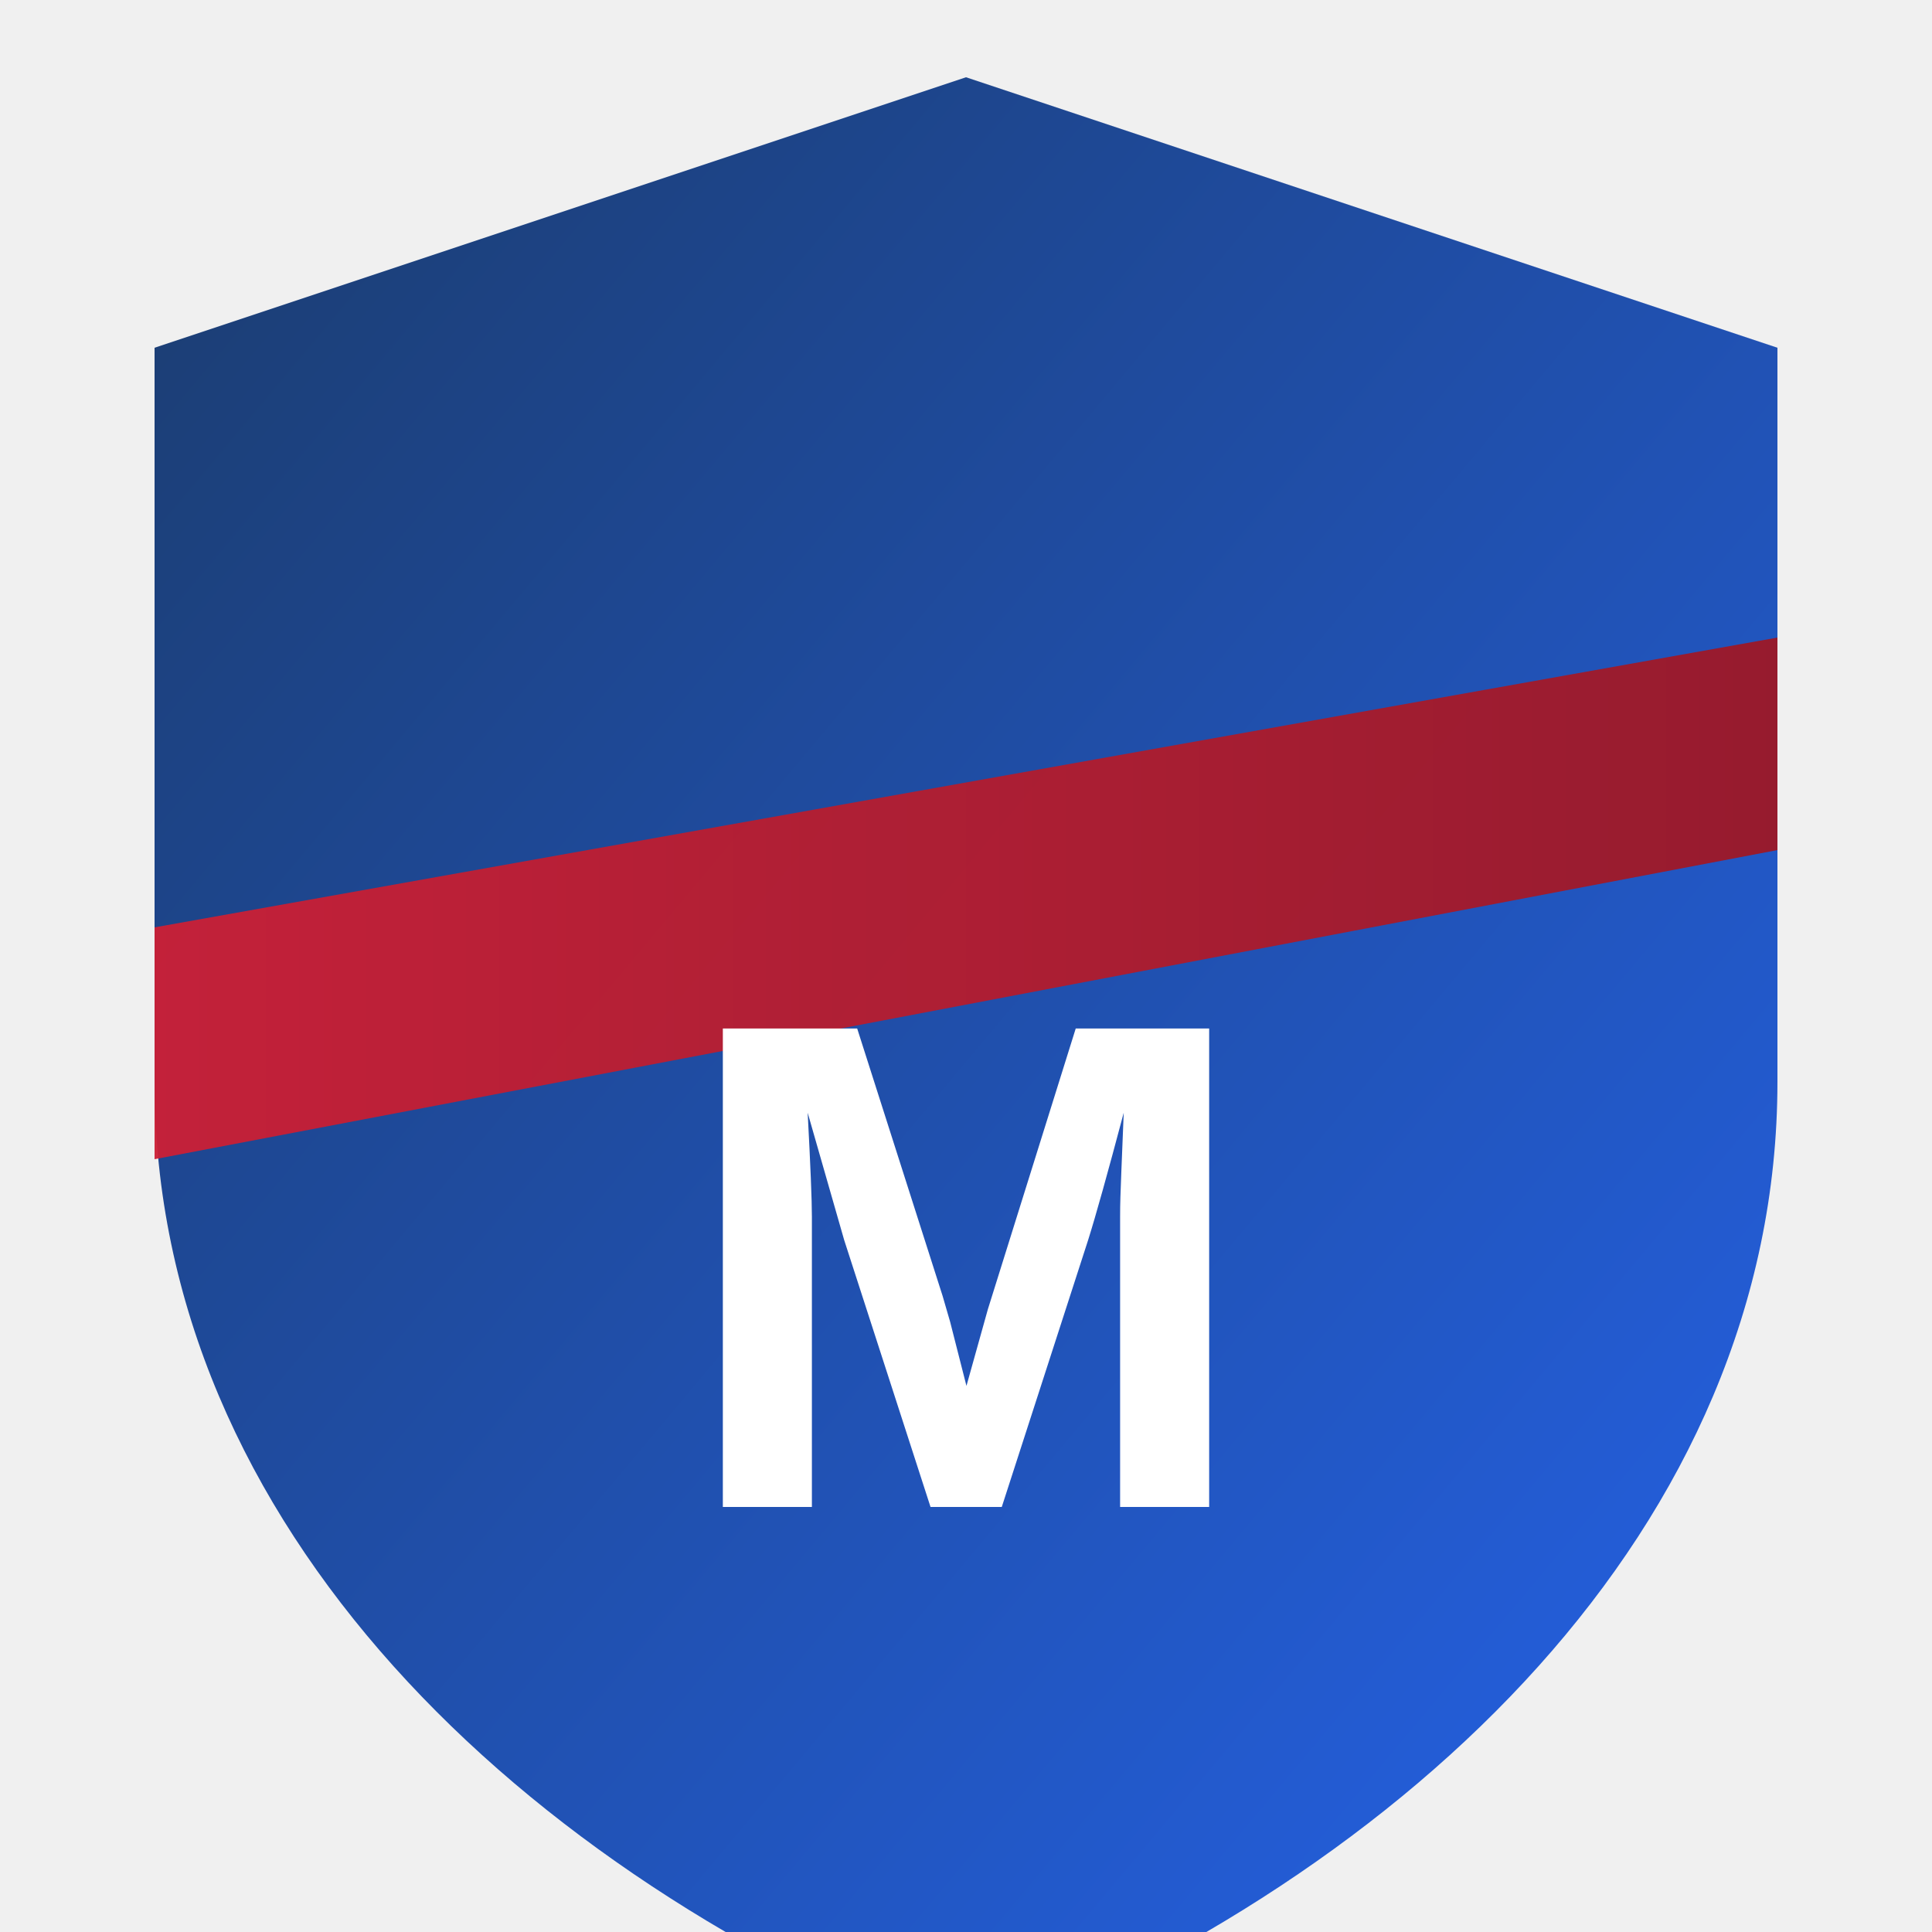
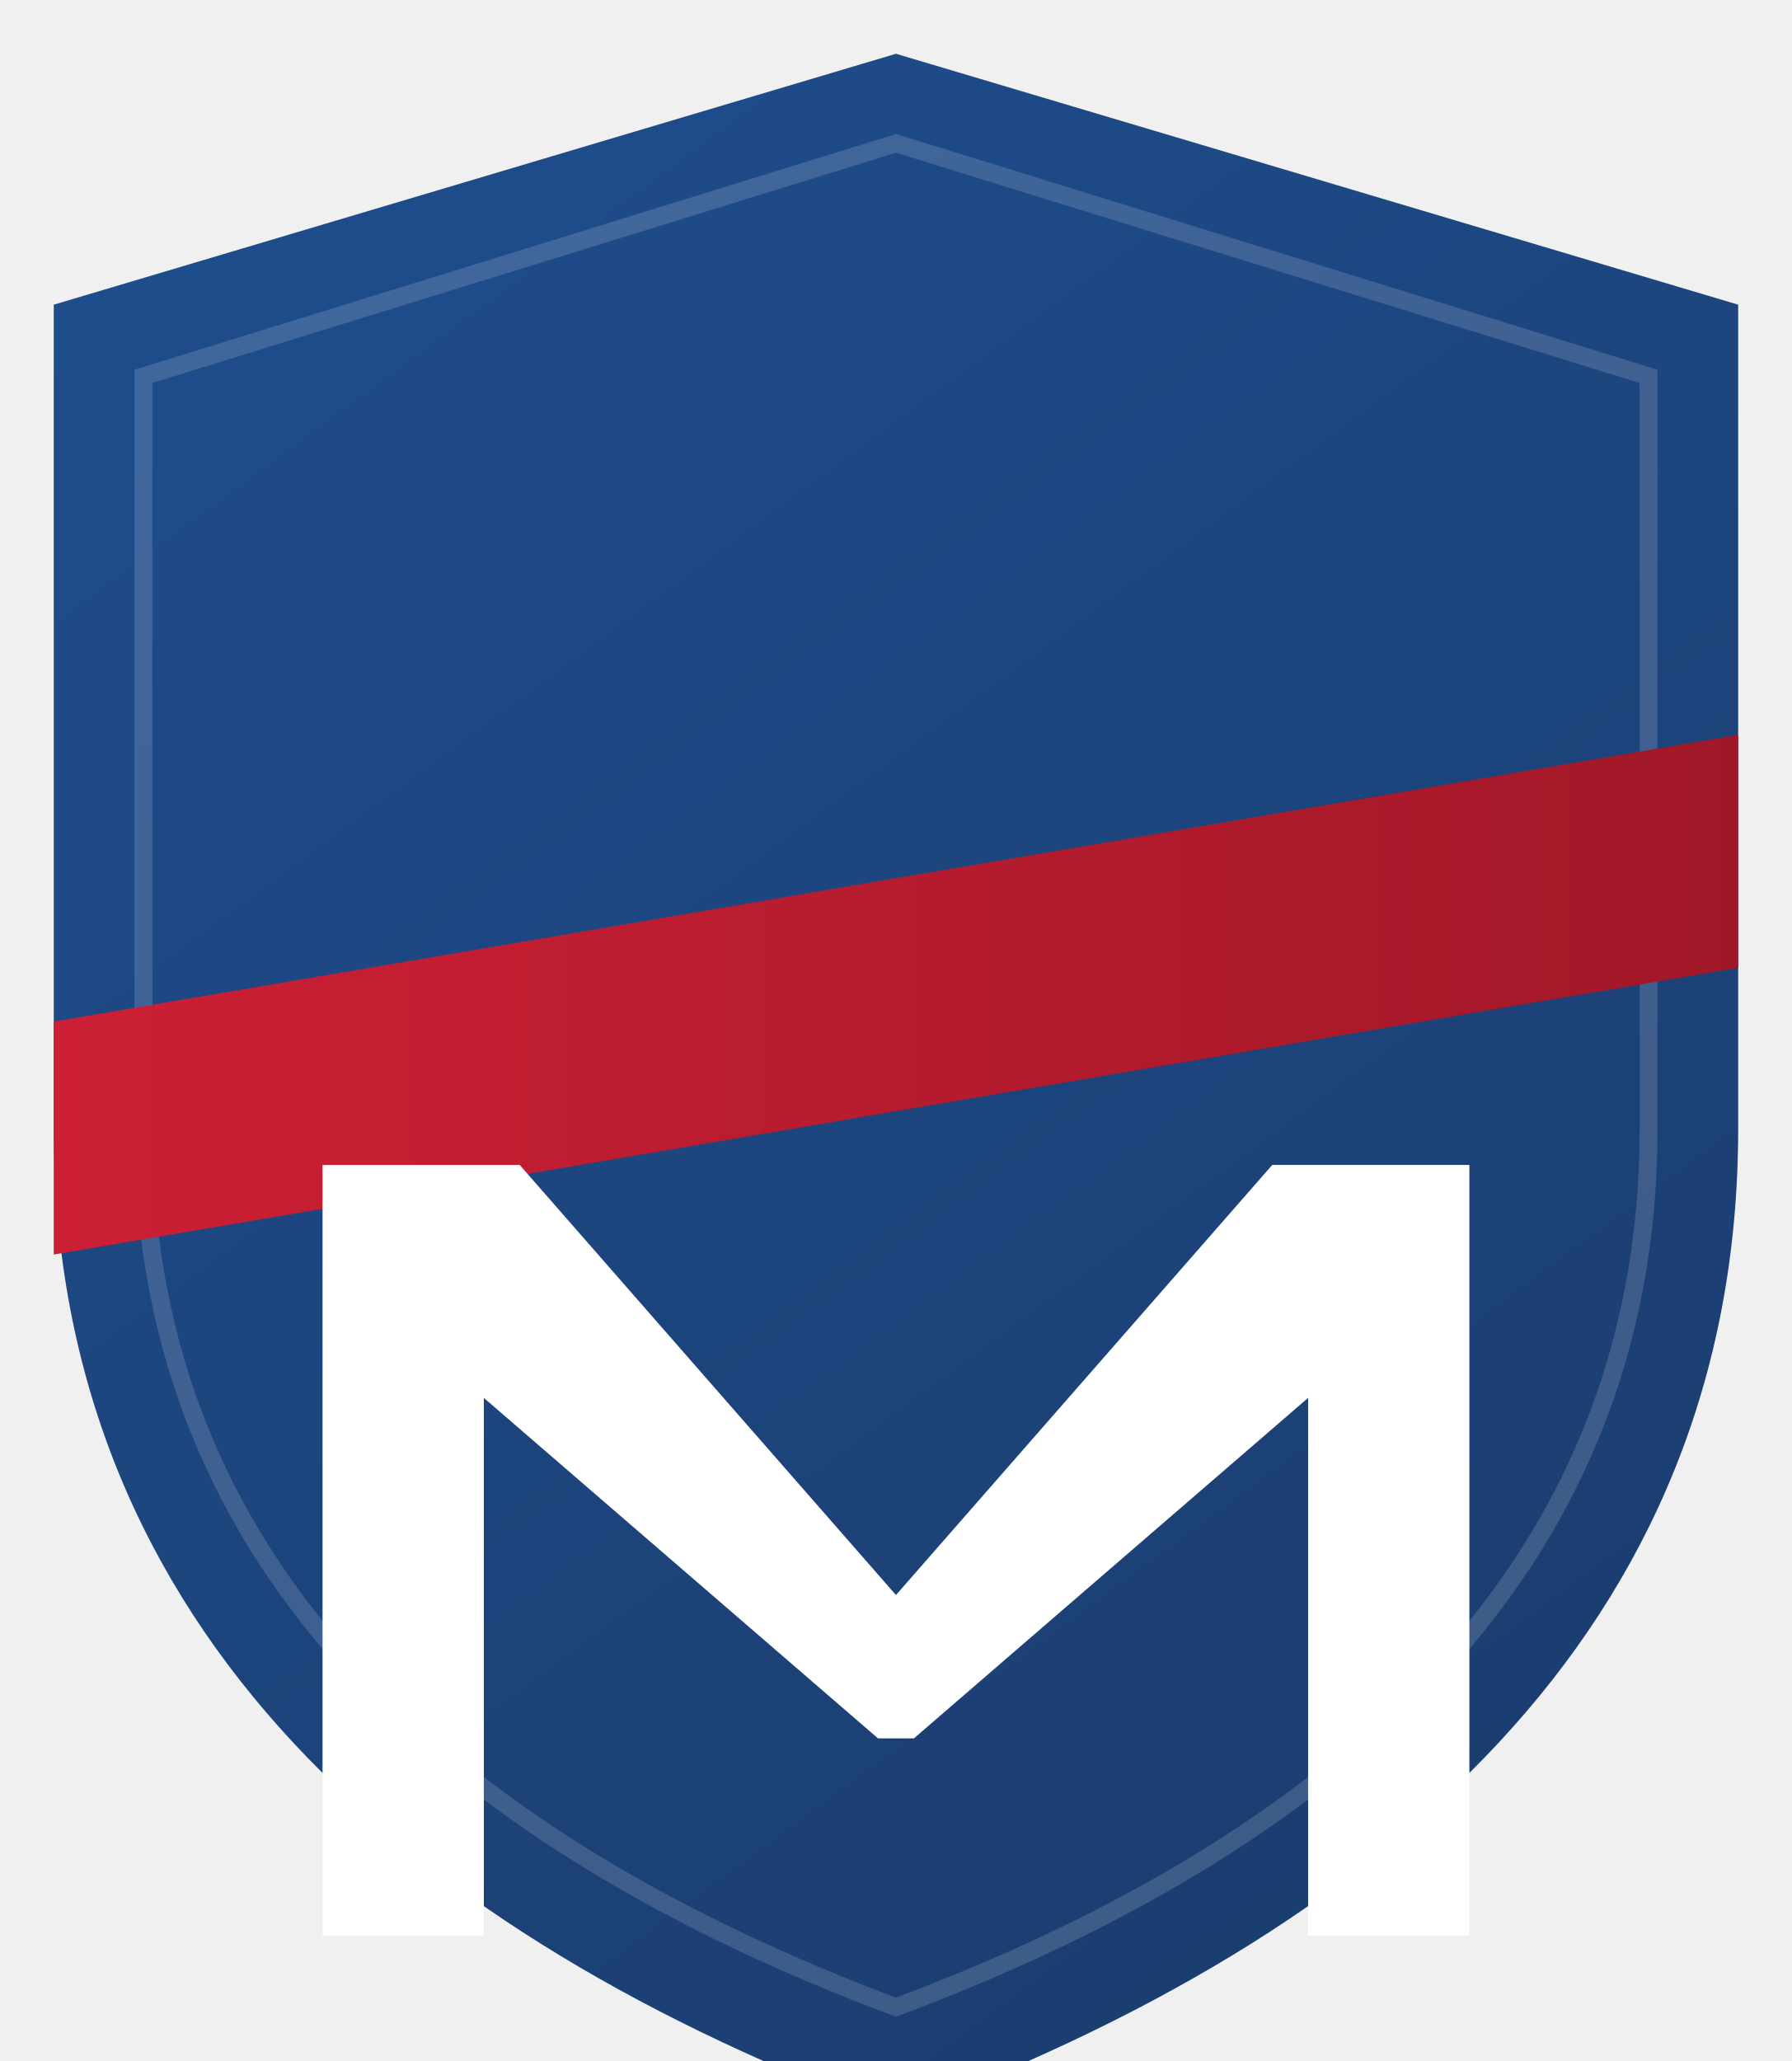
- <svg xmlns="http://www.w3.org/2000/svg" viewBox="0 0 100 100" width="100" height="100">
+ <svg xmlns="http://www.w3.org/2000/svg" viewBox="0 0 100 115" width="100" height="115">
  <defs>
-     <linearGradient id="fav1" x1="0%" y1="0%" x2="100%" y2="100%">
-       <stop offset="0%" style="stop-color:#1B3C6E" />
-       <stop offset="100%" style="stop-color:#2563EB" />
+     <linearGradient id="fv-shield" x1="20%" y1="0%" x2="80%" y2="100%">
+       <stop offset="0%" stop-color="#1e4d8c" />
+       <stop offset="100%" stop-color="#1B3C6E" />
    </linearGradient>
-     <linearGradient id="fav2" x1="0%" y1="0%" x2="100%" y2="0%">
-       <stop offset="0%" style="stop-color:#CC1F35" />
-       <stop offset="100%" style="stop-color:#9B1827" />
+     <linearGradient id="fv-swoosh" x1="0%" y1="0%" x2="100%" y2="0%">
+       <stop offset="0%" stop-color="#CC1F35" />
+       <stop offset="100%" stop-color="#A01828" />
    </linearGradient>
  </defs>
-   <path d="M50,4 L92,18 L92,56 C92,79 73,97 50,106 C27,97 8,79 8,56 L8,18 Z" fill="url(#fav1)" />
-   <path d="M8,48 L92,33 L92,44 L8,60 Z" fill="url(#fav2)" opacity="0.95" />
-   <text x="50" y="78" font-family="Arial Black, Arial, sans-serif" font-size="36" font-weight="900" fill="white" text-anchor="middle">M</text>
+   <path d="M50,3 L97,17 L97,63 C97,91 77,108 50,118 C23,108 3,91 3,63 L3,17 Z" fill="url(#fv-shield)" />
+   <path d="M50,8 L92,21 L92,63 C92,88 74,103 50,112 C26,103 8,88 8,63 L8,21 Z" fill="none" stroke="#ffffff" stroke-width="1" stroke-opacity="0.15" />
+   <path d="M3,57 L97,41 L97,54 L3,70 Z" fill="url(#fv-swoosh)" />
+   <path d="M18,108 L18,65 L29,65 L50,89 L71,65 L82,65 L82,108 L73,108 L73,78 L51,97 L49,97 L27,78 L27,108 Z" fill="#ffffff" />
</svg>
